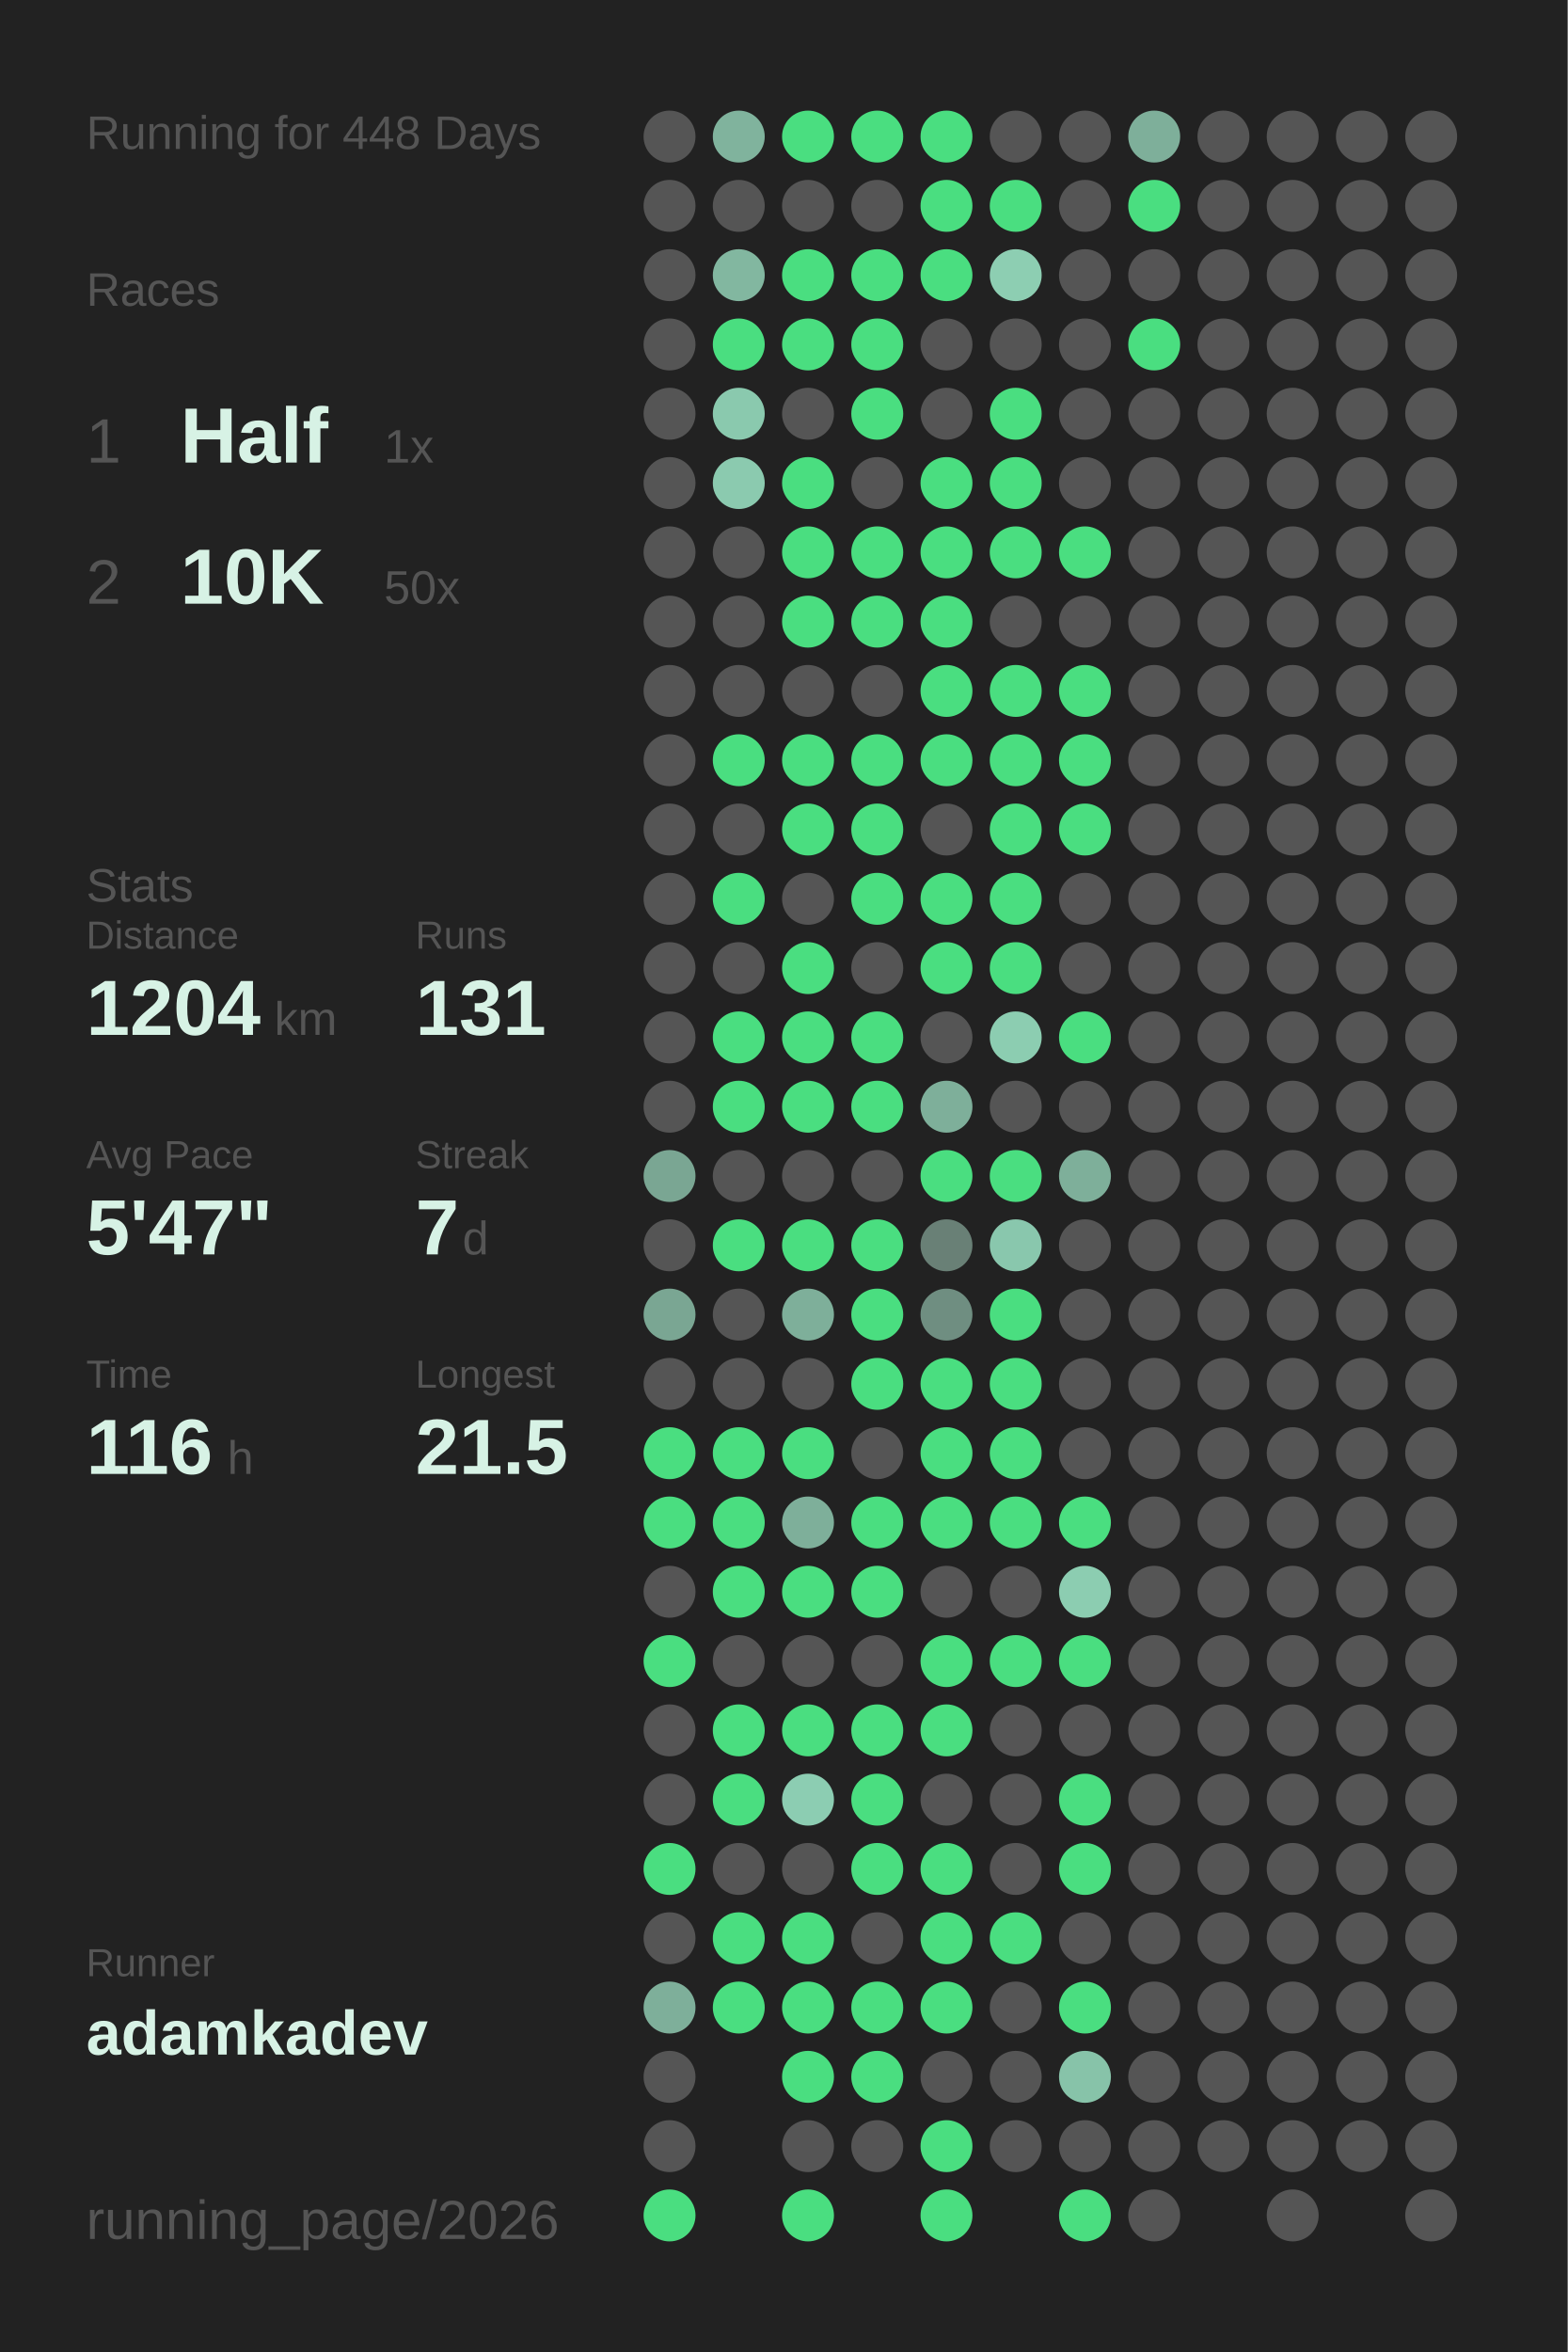
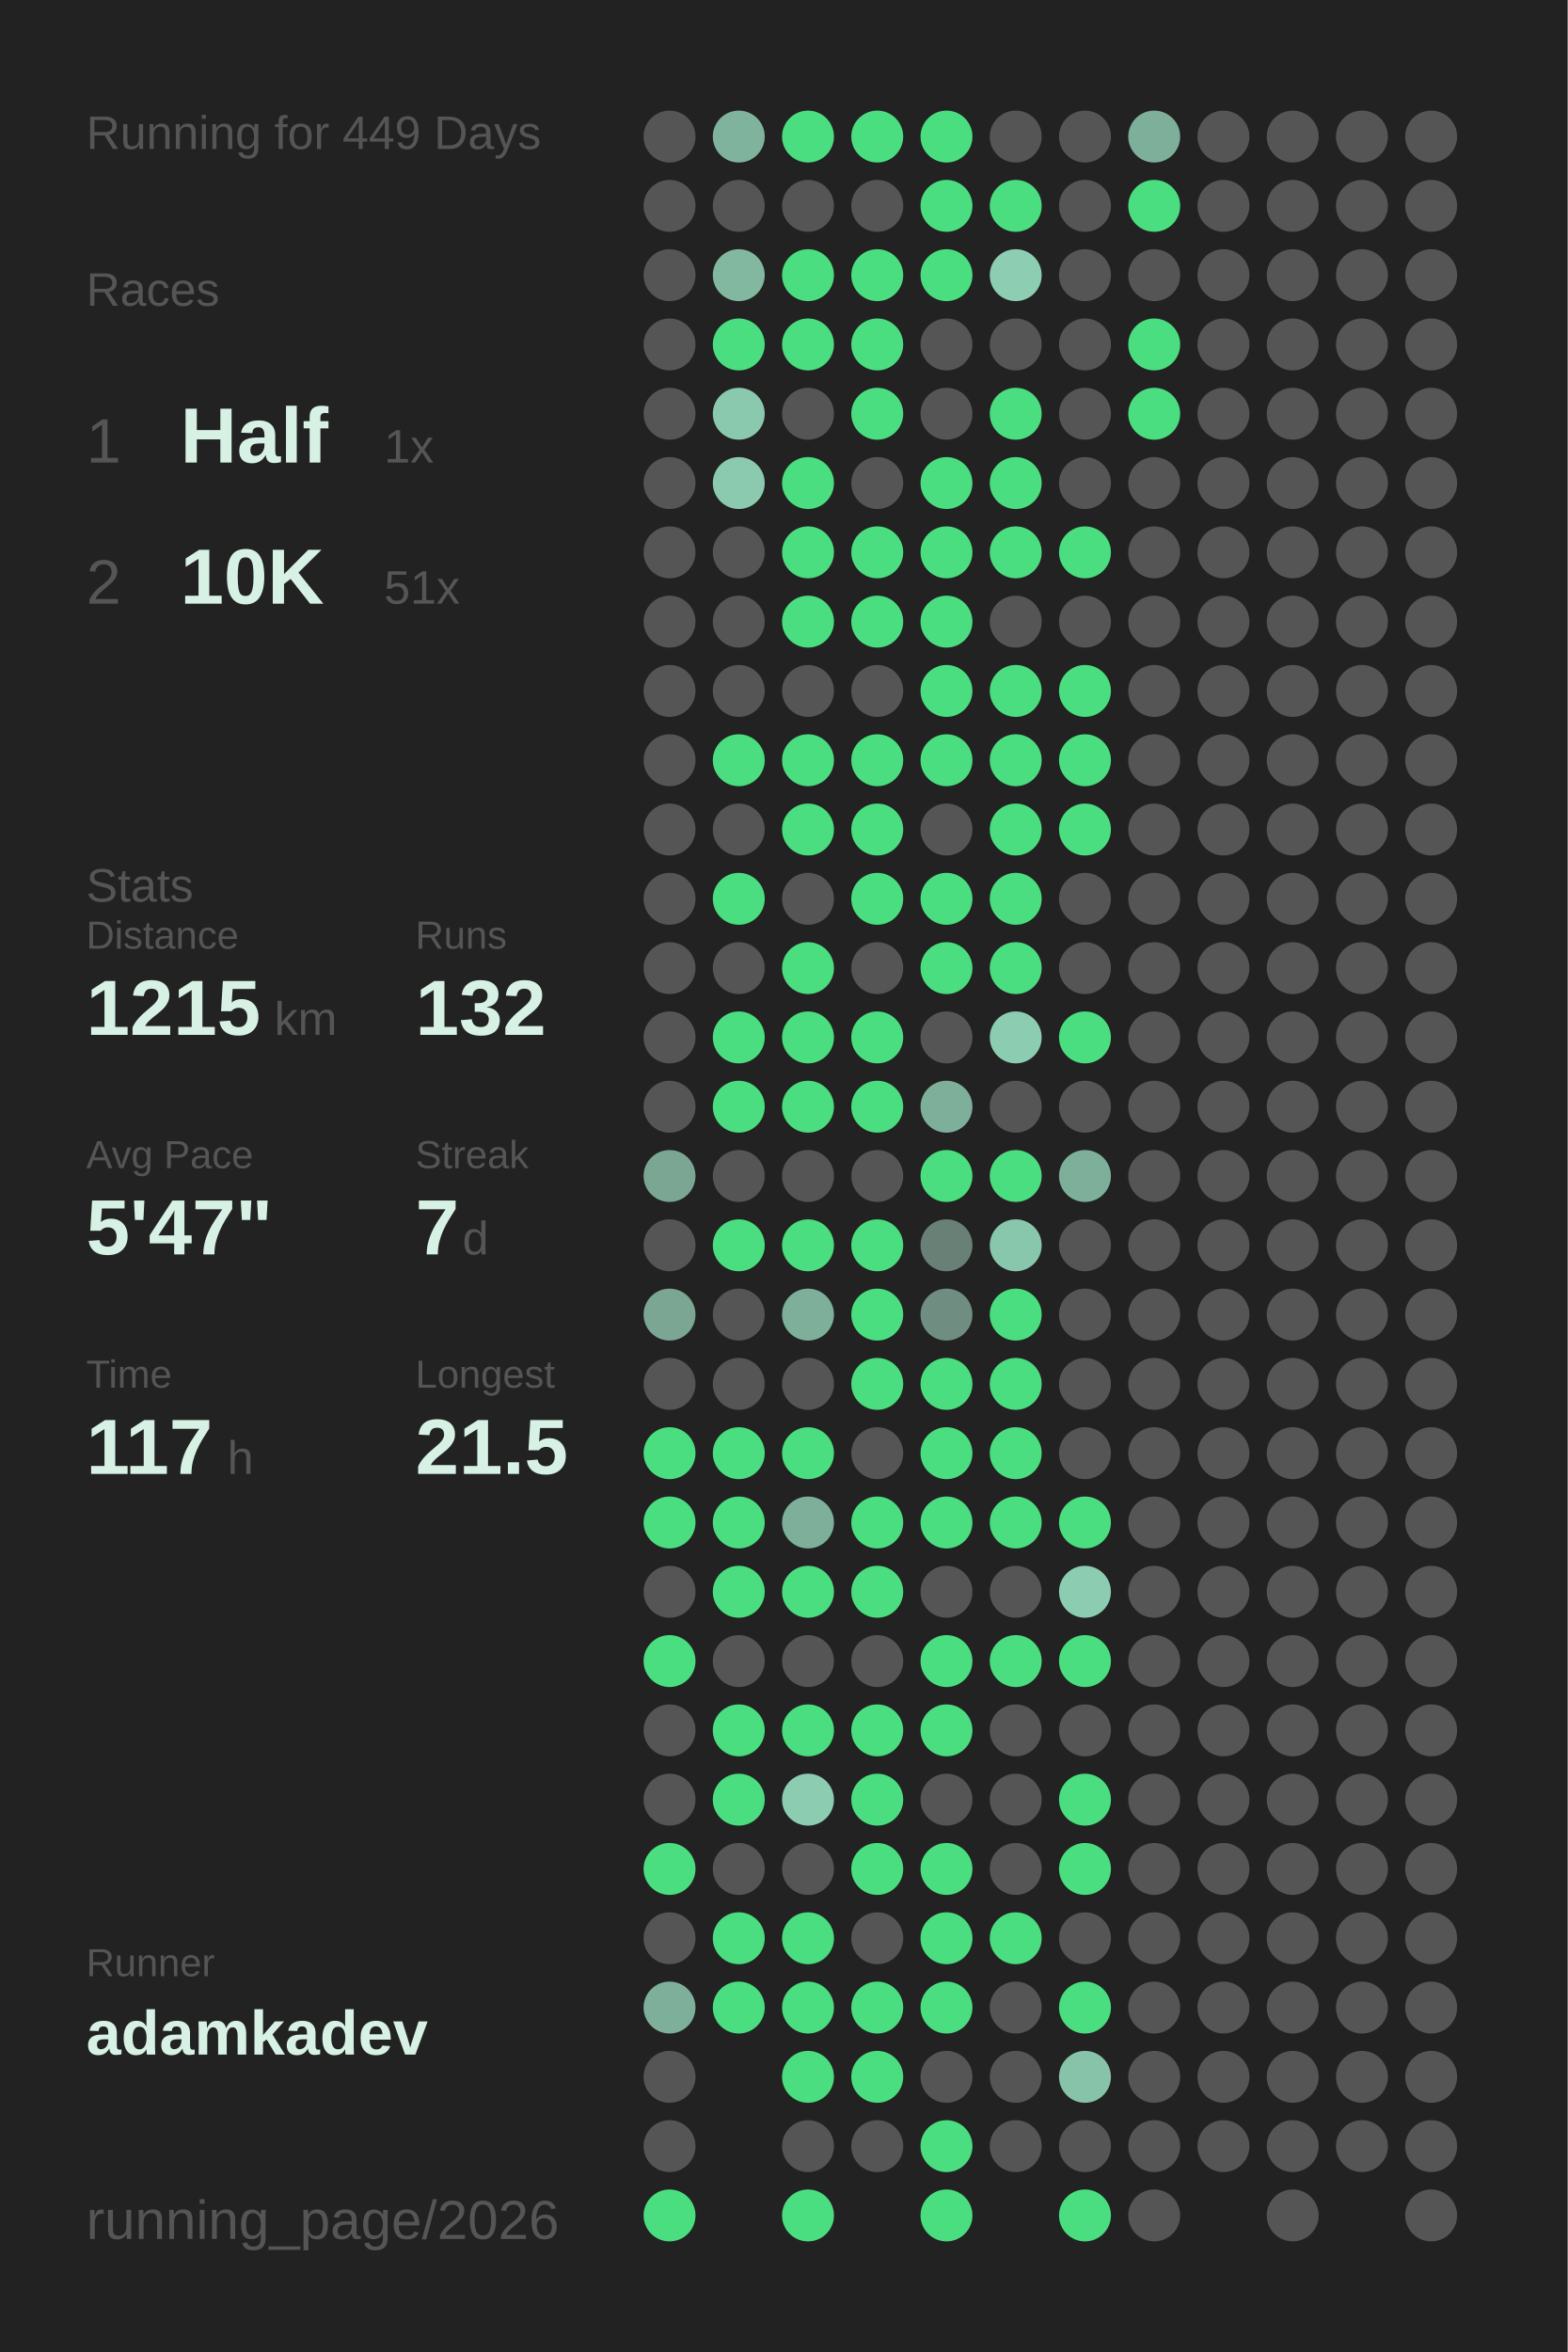
<svg xmlns="http://www.w3.org/2000/svg" baseProfile="full" height="300mm" version="1.1" viewBox="0,0,200,300" width="200mm">
  <defs />
  <rect fill="#222222" height="300" width="200" x="0" y="0" />
-   <text fill="#555555" style="font-size:6px; font-family:Arial;" x="11" y="19">Running for 448 Days</text>
+   <text fill="#555555" style="font-size:6px; font-family:Arial;" x="11" y="19">Running for 449 Days</text>
  <text fill="#555555" style="font-size:6px; font-family:Arial;" x="11" y="39">Races</text>
  <text fill="#555555" style="font-size:8px; font-family:Arial;" x="11" y="59">1</text>
  <text fill="#D7F2E5" style="font-size:10px; font-family:Arial; font-weight:bold;" x="23" y="59">Half</text>
  <text fill="#555555" style="font-size:6px; font-family:Arial;" x="49" y="59">1x</text>
  <text fill="#555555" style="font-size:8px; font-family:Arial;" x="11" y="77">2</text>
  <text fill="#D7F2E5" style="font-size:10px; font-family:Arial; font-weight:bold;" x="23" y="77">10K</text>
-   <text fill="#555555" style="font-size:6px; font-family:Arial;" x="49" y="77">50x</text>
+   <text fill="#555555" style="font-size:6px; font-family:Arial;" x="49" y="77">51x</text>
  <text fill="#555555" style="font-size:6px; font-family:Arial;" x="11" y="115">Stats</text>
  <text fill="#555555" style="font-size:5px; font-family:Arial;" x="11" y="121">Distance</text>
-   <text fill="#D7F2E5" style="font-size:10px; font-family:Arial; font-weight:bold;" x="11" y="132">1204</text>
+   <text fill="#D7F2E5" style="font-size:10px; font-family:Arial; font-weight:bold;" x="11" y="132">1215</text>
  <text fill="#555555" style="font-size:6px; font-family:Arial;" x="35" y="132">km</text>
  <text fill="#555555" style="font-size:5px; font-family:Arial;" x="53" y="121">Runs</text>
-   <text fill="#D7F2E5" style="font-size:10px; font-family:Arial; font-weight:bold;" x="53" y="132">131</text>
+   <text fill="#D7F2E5" style="font-size:10px; font-family:Arial; font-weight:bold;" x="53" y="132">132</text>
  <text fill="#555555" style="font-size:5px; font-family:Arial;" x="11" y="149">Avg Pace</text>
  <text fill="#D7F2E5" style="font-size:10px; font-family:Arial; font-weight:bold;" x="11" y="160">5'47"</text>
  <text fill="#555555" style="font-size:5px; font-family:Arial;" x="53" y="149">Streak</text>
  <text fill="#D7F2E5" style="font-size:10px; font-family:Arial; font-weight:bold;" x="53" y="160">7</text>
  <text fill="#555555" style="font-size:6px; font-family:Arial;" x="59" y="160">d</text>
  <text fill="#555555" style="font-size:5px; font-family:Arial;" x="11" y="177">Time</text>
-   <text fill="#D7F2E5" style="font-size:10px; font-family:Arial; font-weight:bold;" x="11" y="188">116</text>
+   <text fill="#D7F2E5" style="font-size:10px; font-family:Arial; font-weight:bold;" x="11" y="188">117</text>
  <text fill="#555555" style="font-size:6px; font-family:Arial;" x="29" y="188">h</text>
  <text fill="#555555" style="font-size:5px; font-family:Arial;" x="53" y="177">Longest</text>
  <text fill="#D7F2E5" style="font-size:10px; font-family:Arial; font-weight:bold;" x="53" y="188">21.5</text>
  <text fill="#555555" style="font-size:5px; font-family:Arial;" x="11" y="252.065">Runner</text>
  <text fill="#D7F2E5" style="font-size:8px; font-family:Arial; font-weight:bold;" x="11" y="262.065">adamkadev</text>
  <text fill="#555555" style="font-size:7px; font-family:Arial;" x="11" y="285.581">running_page/2026</text>
  <circle cx="85.417" cy="17.419" fill="#555555" r="3.312" />
  <circle cx="85.417" cy="26.258" fill="#555555" r="3.312" />
  <circle cx="85.417" cy="35.097" fill="#555555" r="3.312" />
  <circle cx="85.417" cy="43.935" fill="#555555" r="3.312" />
  <circle cx="85.417" cy="52.774" fill="#555555" r="3.312" />
  <circle cx="85.417" cy="61.613" fill="#555555" r="3.312" />
  <circle cx="85.417" cy="70.452" fill="#555555" r="3.312" />
  <circle cx="85.417" cy="79.29" fill="#555555" r="3.312" />
  <circle cx="85.417" cy="88.129" fill="#555555" r="3.312" />
  <circle cx="85.417" cy="96.968" fill="#555555" r="3.312" />
  <circle cx="85.417" cy="105.806" fill="#555555" r="3.312" />
  <circle cx="85.417" cy="114.645" fill="#555555" r="3.312" />
  <circle cx="85.417" cy="123.484" fill="#555555" r="3.312" />
  <circle cx="85.417" cy="132.323" fill="#555555" r="3.312" />
  <circle cx="85.417" cy="141.161" fill="#555555" r="3.312" />
  <circle cx="85.417" cy="150" fill="#7aa693" r="3.312" />
  <circle cx="85.417" cy="158.839" fill="#555555" r="3.312" />
  <circle cx="85.417" cy="167.677" fill="#7aa693" r="3.312" />
  <circle cx="85.417" cy="176.516" fill="#555555" r="3.312" />
  <circle cx="85.417" cy="185.355" fill="#4ADE80" r="3.312" />
  <circle cx="85.417" cy="194.194" fill="#4ADE80" r="3.312" />
  <circle cx="85.417" cy="203.032" fill="#555555" r="3.312" />
  <circle cx="85.417" cy="211.871" fill="#4ADE80" r="3.312" />
  <circle cx="85.417" cy="220.71" fill="#555555" r="3.312" />
  <circle cx="85.417" cy="229.548" fill="#555555" r="3.312" />
  <circle cx="85.417" cy="238.387" fill="#4ADE80" r="3.312" />
  <circle cx="85.417" cy="247.226" fill="#555555" r="3.312" />
  <circle cx="85.417" cy="256.065" fill="#7eaf9a" r="3.312" />
  <circle cx="85.417" cy="264.903" fill="#555555" r="3.312" />
  <circle cx="85.417" cy="273.742" fill="#555555" r="3.312" />
  <circle cx="85.417" cy="282.581" fill="#4ADE80" r="3.312" />
  <circle cx="94.25" cy="17.419" fill="#80b39d" r="3.312" />
  <circle cx="94.25" cy="26.258" fill="#555555" r="3.312" />
  <circle cx="94.25" cy="35.097" fill="#82b7a0" r="3.312" />
  <circle cx="94.25" cy="43.935" fill="#4ADE80" r="3.312" />
  <circle cx="94.25" cy="52.774" fill="#8ac9ae" r="3.312" />
  <circle cx="94.25" cy="61.613" fill="#8bcaaf" r="3.312" />
  <circle cx="94.25" cy="70.452" fill="#555555" r="3.312" />
  <circle cx="94.25" cy="79.29" fill="#555555" r="3.312" />
  <circle cx="94.25" cy="88.129" fill="#555555" r="3.312" />
  <circle cx="94.25" cy="96.968" fill="#4ADE80" r="3.312" />
  <circle cx="94.25" cy="105.806" fill="#555555" r="3.312" />
  <circle cx="94.25" cy="114.645" fill="#4ADE80" r="3.312" />
  <circle cx="94.25" cy="123.484" fill="#555555" r="3.312" />
  <circle cx="94.25" cy="132.323" fill="#4ADE80" r="3.312" />
  <circle cx="94.25" cy="141.161" fill="#4ADE80" r="3.312" />
  <circle cx="94.25" cy="150" fill="#555555" r="3.312" />
  <circle cx="94.25" cy="158.839" fill="#4ADE80" r="3.312" />
  <circle cx="94.25" cy="167.677" fill="#555555" r="3.312" />
  <circle cx="94.25" cy="176.516" fill="#555555" r="3.312" />
  <circle cx="94.25" cy="185.355" fill="#4ADE80" r="3.312" />
  <circle cx="94.25" cy="194.194" fill="#4ADE80" r="3.312" />
  <circle cx="94.25" cy="203.032" fill="#4ADE80" r="3.312" />
  <circle cx="94.25" cy="211.871" fill="#555555" r="3.312" />
  <circle cx="94.25" cy="220.71" fill="#4ADE80" r="3.312" />
  <circle cx="94.25" cy="229.548" fill="#4ADE80" r="3.312" />
  <circle cx="94.25" cy="238.387" fill="#555555" r="3.312" />
  <circle cx="94.25" cy="247.226" fill="#4ADE80" r="3.312" />
  <circle cx="94.25" cy="256.065" fill="#4ADE80" r="3.312" />
  <circle cx="103.083" cy="17.419" fill="#4ADE80" r="3.312" />
  <circle cx="103.083" cy="26.258" fill="#555555" r="3.312" />
  <circle cx="103.083" cy="35.097" fill="#4ADE80" r="3.312" />
  <circle cx="103.083" cy="43.935" fill="#4ADE80" r="3.312" />
  <circle cx="103.083" cy="52.774" fill="#555555" r="3.312" />
  <circle cx="103.083" cy="61.613" fill="#4ADE80" r="3.312" />
  <circle cx="103.083" cy="70.452" fill="#4ADE80" r="3.312" />
  <circle cx="103.083" cy="79.29" fill="#4ADE80" r="3.312" />
  <circle cx="103.083" cy="88.129" fill="#555555" r="3.312" />
  <circle cx="103.083" cy="96.968" fill="#4ADE80" r="3.312" />
  <circle cx="103.083" cy="105.806" fill="#4ADE80" r="3.312" />
  <circle cx="103.083" cy="114.645" fill="#555555" r="3.312" />
  <circle cx="103.083" cy="123.484" fill="#4ADE80" r="3.312" />
  <circle cx="103.083" cy="132.323" fill="#4ADE80" r="3.312" />
  <circle cx="103.083" cy="141.161" fill="#4ADE80" r="3.312" />
  <circle cx="103.083" cy="150" fill="#555555" r="3.312" />
  <circle cx="103.083" cy="158.839" fill="#4ADE80" r="3.312" />
  <circle cx="103.083" cy="167.677" fill="#7eaf9a" r="3.312" />
  <circle cx="103.083" cy="176.516" fill="#555555" r="3.312" />
  <circle cx="103.083" cy="185.355" fill="#4ADE80" r="3.312" />
  <circle cx="103.083" cy="194.194" fill="#7eaf9a" r="3.312" />
  <circle cx="103.083" cy="203.032" fill="#4ADE80" r="3.312" />
  <circle cx="103.083" cy="211.871" fill="#555555" r="3.312" />
  <circle cx="103.083" cy="220.71" fill="#4ADE80" r="3.312" />
  <circle cx="103.083" cy="229.548" fill="#8ccdb2" r="3.312" />
  <circle cx="103.083" cy="238.387" fill="#555555" r="3.312" />
  <circle cx="103.083" cy="247.226" fill="#4ADE80" r="3.312" />
  <circle cx="103.083" cy="256.065" fill="#4ADE80" r="3.312" />
  <circle cx="103.083" cy="264.903" fill="#4ADE80" r="3.312" />
  <circle cx="103.083" cy="273.742" fill="#555555" r="3.312" />
  <circle cx="103.083" cy="282.581" fill="#4ADE80" r="3.312" />
  <circle cx="111.917" cy="17.419" fill="#4ADE80" r="3.312" />
  <circle cx="111.917" cy="26.258" fill="#555555" r="3.312" />
  <circle cx="111.917" cy="35.097" fill="#4ADE80" r="3.312" />
  <circle cx="111.917" cy="43.935" fill="#4ADE80" r="3.312" />
  <circle cx="111.917" cy="52.774" fill="#4ADE80" r="3.312" />
  <circle cx="111.917" cy="61.613" fill="#555555" r="3.312" />
  <circle cx="111.917" cy="70.452" fill="#4ADE80" r="3.312" />
  <circle cx="111.917" cy="79.29" fill="#4ADE80" r="3.312" />
  <circle cx="111.917" cy="88.129" fill="#555555" r="3.312" />
  <circle cx="111.917" cy="96.968" fill="#4ADE80" r="3.312" />
  <circle cx="111.917" cy="105.806" fill="#4ADE80" r="3.312" />
  <circle cx="111.917" cy="114.645" fill="#4ADE80" r="3.312" />
  <circle cx="111.917" cy="123.484" fill="#555555" r="3.312" />
  <circle cx="111.917" cy="132.323" fill="#4ADE80" r="3.312" />
  <circle cx="111.917" cy="141.161" fill="#4ADE80" r="3.312" />
  <circle cx="111.917" cy="150" fill="#555555" r="3.312" />
  <circle cx="111.917" cy="158.839" fill="#4ADE80" r="3.312" />
  <circle cx="111.917" cy="167.677" fill="#4ADE80" r="3.312" />
  <circle cx="111.917" cy="176.516" fill="#4ADE80" r="3.312" />
  <circle cx="111.917" cy="185.355" fill="#555555" r="3.312" />
  <circle cx="111.917" cy="194.194" fill="#4ADE80" r="3.312" />
  <circle cx="111.917" cy="203.032" fill="#4ADE80" r="3.312" />
  <circle cx="111.917" cy="211.871" fill="#555555" r="3.312" />
  <circle cx="111.917" cy="220.71" fill="#4ADE80" r="3.312" />
  <circle cx="111.917" cy="229.548" fill="#4ADE80" r="3.312" />
  <circle cx="111.917" cy="238.387" fill="#4ADE80" r="3.312" />
  <circle cx="111.917" cy="247.226" fill="#555555" r="3.312" />
  <circle cx="111.917" cy="256.065" fill="#4ADE80" r="3.312" />
  <circle cx="111.917" cy="264.903" fill="#4ADE80" r="3.312" />
  <circle cx="111.917" cy="273.742" fill="#555555" r="3.312" />
  <circle cx="120.75" cy="17.419" fill="#4ADE80" r="3.312" />
  <circle cx="120.75" cy="26.258" fill="#4ADE80" r="3.312" />
  <circle cx="120.75" cy="35.097" fill="#4ADE80" r="3.312" />
  <circle cx="120.75" cy="43.935" fill="#555555" r="3.312" />
  <circle cx="120.75" cy="52.774" fill="#555555" r="3.312" />
  <circle cx="120.75" cy="61.613" fill="#4ADE80" r="3.312" />
  <circle cx="120.75" cy="70.452" fill="#4ADE80" r="3.312" />
  <circle cx="120.75" cy="79.29" fill="#4ADE80" r="3.312" />
  <circle cx="120.75" cy="88.129" fill="#4ADE80" r="3.312" />
  <circle cx="120.75" cy="96.968" fill="#4ADE80" r="3.312" />
  <circle cx="120.75" cy="105.806" fill="#555555" r="3.312" />
  <circle cx="120.75" cy="114.645" fill="#4ADE80" r="3.312" />
  <circle cx="120.75" cy="123.484" fill="#4ADE80" r="3.312" />
  <circle cx="120.75" cy="132.323" fill="#555555" r="3.312" />
  <circle cx="120.75" cy="141.161" fill="#7eaf9a" r="3.312" />
  <circle cx="120.75" cy="150" fill="#4ADE80" r="3.312" />
  <circle cx="120.75" cy="158.839" fill="#698076" r="3.312" />
  <circle cx="120.75" cy="167.677" fill="#6f8e81" r="3.312" />
  <circle cx="120.75" cy="176.516" fill="#4ADE80" r="3.312" />
  <circle cx="120.75" cy="185.355" fill="#4ADE80" r="3.312" />
  <circle cx="120.75" cy="194.194" fill="#4ADE80" r="3.312" />
  <circle cx="120.75" cy="203.032" fill="#555555" r="3.312" />
  <circle cx="120.75" cy="211.871" fill="#4ADE80" r="3.312" />
  <circle cx="120.75" cy="220.71" fill="#4ADE80" r="3.312" />
  <circle cx="120.75" cy="229.548" fill="#555555" r="3.312" />
  <circle cx="120.75" cy="238.387" fill="#4ADE80" r="3.312" />
  <circle cx="120.75" cy="247.226" fill="#4ADE80" r="3.312" />
  <circle cx="120.75" cy="256.065" fill="#4ADE80" r="3.312" />
  <circle cx="120.75" cy="264.903" fill="#555555" r="3.312" />
  <circle cx="120.75" cy="273.742" fill="#4ADE80" r="3.312" />
  <circle cx="120.75" cy="282.581" fill="#4ADE80" r="3.312" />
  <circle cx="129.583" cy="17.419" fill="#555555" r="3.312" />
  <circle cx="129.583" cy="26.258" fill="#4ADE80" r="3.312" />
  <circle cx="129.583" cy="35.097" fill="#8dceb2" r="3.312" />
  <circle cx="129.583" cy="43.935" fill="#555555" r="3.312" />
  <circle cx="129.583" cy="52.774" fill="#4ADE80" r="3.312" />
  <circle cx="129.583" cy="61.613" fill="#4ADE80" r="3.312" />
  <circle cx="129.583" cy="70.452" fill="#4ADE80" r="3.312" />
  <circle cx="129.583" cy="79.29" fill="#555555" r="3.312" />
  <circle cx="129.583" cy="88.129" fill="#4ADE80" r="3.312" />
  <circle cx="129.583" cy="96.968" fill="#4ADE80" r="3.312" />
  <circle cx="129.583" cy="105.806" fill="#4ADE80" r="3.312" />
  <circle cx="129.583" cy="114.645" fill="#4ADE80" r="3.312" />
  <circle cx="129.583" cy="123.484" fill="#4ADE80" r="3.312" />
  <circle cx="129.583" cy="132.323" fill="#8ccdb1" r="3.312" />
  <circle cx="129.583" cy="141.161" fill="#555555" r="3.312" />
  <circle cx="129.583" cy="150" fill="#4ADE80" r="3.312" />
  <circle cx="129.583" cy="158.839" fill="#89c7ad" r="3.312" />
  <circle cx="129.583" cy="167.677" fill="#4ADE80" r="3.312" />
  <circle cx="129.583" cy="176.516" fill="#4ADE80" r="3.312" />
  <circle cx="129.583" cy="185.355" fill="#4ADE80" r="3.312" />
  <circle cx="129.583" cy="194.194" fill="#4ADE80" r="3.312" />
  <circle cx="129.583" cy="203.032" fill="#555555" r="3.312" />
  <circle cx="129.583" cy="211.871" fill="#4ADE80" r="3.312" />
  <circle cx="129.583" cy="220.71" fill="#555555" r="3.312" />
  <circle cx="129.583" cy="229.548" fill="#555555" r="3.312" />
  <circle cx="129.583" cy="238.387" fill="#555555" r="3.312" />
  <circle cx="129.583" cy="247.226" fill="#4ADE80" r="3.312" />
  <circle cx="129.583" cy="256.065" fill="#555555" r="3.312" />
  <circle cx="129.583" cy="264.903" fill="#555555" r="3.312" />
  <circle cx="129.583" cy="273.742" fill="#555555" r="3.312" />
  <circle cx="138.417" cy="17.419" fill="#555555" r="3.312" />
  <circle cx="138.417" cy="26.258" fill="#555555" r="3.312" />
  <circle cx="138.417" cy="35.097" fill="#555555" r="3.312" />
  <circle cx="138.417" cy="43.935" fill="#555555" r="3.312" />
  <circle cx="138.417" cy="52.774" fill="#555555" r="3.312" />
  <circle cx="138.417" cy="61.613" fill="#555555" r="3.312" />
  <circle cx="138.417" cy="70.452" fill="#4ADE80" r="3.312" />
  <circle cx="138.417" cy="79.29" fill="#555555" r="3.312" />
  <circle cx="138.417" cy="88.129" fill="#4ADE80" r="3.312" />
  <circle cx="138.417" cy="96.968" fill="#4ADE80" r="3.312" />
  <circle cx="138.417" cy="105.806" fill="#4ADE80" r="3.312" />
  <circle cx="138.417" cy="114.645" fill="#555555" r="3.312" />
  <circle cx="138.417" cy="123.484" fill="#555555" r="3.312" />
  <circle cx="138.417" cy="132.323" fill="#4ADE80" r="3.312" />
  <circle cx="138.417" cy="141.161" fill="#555555" r="3.312" />
  <circle cx="138.417" cy="150" fill="#7eaf9a" r="3.312" />
  <circle cx="138.417" cy="158.839" fill="#555555" r="3.312" />
  <circle cx="138.417" cy="167.677" fill="#555555" r="3.312" />
  <circle cx="138.417" cy="176.516" fill="#555555" r="3.312" />
  <circle cx="138.417" cy="185.355" fill="#555555" r="3.312" />
  <circle cx="138.417" cy="194.194" fill="#4ADE80" r="3.312" />
  <circle cx="138.417" cy="203.032" fill="#8ccdb1" r="3.312" />
  <circle cx="138.417" cy="211.871" fill="#4ADE80" r="3.312" />
  <circle cx="138.417" cy="220.71" fill="#555555" r="3.312" />
  <circle cx="138.417" cy="229.548" fill="#4ADE80" r="3.312" />
  <circle cx="138.417" cy="238.387" fill="#4ADE80" r="3.312" />
  <circle cx="138.417" cy="247.226" fill="#555555" r="3.312" />
  <circle cx="138.417" cy="256.065" fill="#4ADE80" r="3.312" />
  <circle cx="138.417" cy="264.903" fill="#87c3a9" r="3.312" />
  <circle cx="138.417" cy="273.742" fill="#555555" r="3.312" />
  <circle cx="138.417" cy="282.581" fill="#4ADE80" r="3.312" />
  <circle cx="147.25" cy="17.419" fill="#7eaf9a" r="3.312" />
  <circle cx="147.25" cy="26.258" fill="#4ADE80" r="3.312" />
  <circle cx="147.25" cy="35.097" fill="#555555" r="3.312" />
  <circle cx="147.25" cy="43.935" fill="#4ADE80" r="3.312" />
-   <circle cx="147.25" cy="52.774" fill="#555555" r="3.312" />
+   <circle cx="147.25" cy="52.774" fill="#4ADE80" r="3.312" />
  <circle cx="147.25" cy="61.613" fill="#555555" r="3.312" />
  <circle cx="147.25" cy="70.452" fill="#555555" r="3.312" />
  <circle cx="147.25" cy="79.29" fill="#555555" r="3.312" />
  <circle cx="147.25" cy="88.129" fill="#555555" r="3.312" />
  <circle cx="147.25" cy="96.968" fill="#555555" r="3.312" />
  <circle cx="147.25" cy="105.806" fill="#555555" r="3.312" />
  <circle cx="147.25" cy="114.645" fill="#555555" r="3.312" />
  <circle cx="147.25" cy="123.484" fill="#555555" r="3.312" />
  <circle cx="147.25" cy="132.323" fill="#555555" r="3.312" />
  <circle cx="147.25" cy="141.161" fill="#555555" r="3.312" />
  <circle cx="147.25" cy="150" fill="#555555" r="3.312" />
  <circle cx="147.25" cy="158.839" fill="#555555" r="3.312" />
  <circle cx="147.25" cy="167.677" fill="#555555" r="3.312" />
  <circle cx="147.25" cy="176.516" fill="#555555" r="3.312" />
  <circle cx="147.25" cy="185.355" fill="#555555" r="3.312" />
  <circle cx="147.25" cy="194.194" fill="#555555" r="3.312" />
  <circle cx="147.25" cy="203.032" fill="#555555" r="3.312" />
  <circle cx="147.25" cy="211.871" fill="#555555" r="3.312" />
  <circle cx="147.25" cy="220.71" fill="#555555" r="3.312" />
  <circle cx="147.25" cy="229.548" fill="#555555" r="3.312" />
  <circle cx="147.25" cy="238.387" fill="#555555" r="3.312" />
  <circle cx="147.25" cy="247.226" fill="#555555" r="3.312" />
  <circle cx="147.25" cy="256.065" fill="#555555" r="3.312" />
  <circle cx="147.25" cy="264.903" fill="#555555" r="3.312" />
  <circle cx="147.25" cy="273.742" fill="#555555" r="3.312" />
  <circle cx="147.25" cy="282.581" fill="#555555" r="3.312" />
  <circle cx="156.083" cy="17.419" fill="#555555" r="3.312" />
  <circle cx="156.083" cy="26.258" fill="#555555" r="3.312" />
  <circle cx="156.083" cy="35.097" fill="#555555" r="3.312" />
  <circle cx="156.083" cy="43.935" fill="#555555" r="3.312" />
  <circle cx="156.083" cy="52.774" fill="#555555" r="3.312" />
  <circle cx="156.083" cy="61.613" fill="#555555" r="3.312" />
  <circle cx="156.083" cy="70.452" fill="#555555" r="3.312" />
  <circle cx="156.083" cy="79.29" fill="#555555" r="3.312" />
  <circle cx="156.083" cy="88.129" fill="#555555" r="3.312" />
  <circle cx="156.083" cy="96.968" fill="#555555" r="3.312" />
  <circle cx="156.083" cy="105.806" fill="#555555" r="3.312" />
  <circle cx="156.083" cy="114.645" fill="#555555" r="3.312" />
  <circle cx="156.083" cy="123.484" fill="#555555" r="3.312" />
  <circle cx="156.083" cy="132.323" fill="#555555" r="3.312" />
  <circle cx="156.083" cy="141.161" fill="#555555" r="3.312" />
  <circle cx="156.083" cy="150" fill="#555555" r="3.312" />
  <circle cx="156.083" cy="158.839" fill="#555555" r="3.312" />
  <circle cx="156.083" cy="167.677" fill="#555555" r="3.312" />
  <circle cx="156.083" cy="176.516" fill="#555555" r="3.312" />
  <circle cx="156.083" cy="185.355" fill="#555555" r="3.312" />
  <circle cx="156.083" cy="194.194" fill="#555555" r="3.312" />
  <circle cx="156.083" cy="203.032" fill="#555555" r="3.312" />
  <circle cx="156.083" cy="211.871" fill="#555555" r="3.312" />
  <circle cx="156.083" cy="220.71" fill="#555555" r="3.312" />
  <circle cx="156.083" cy="229.548" fill="#555555" r="3.312" />
  <circle cx="156.083" cy="238.387" fill="#555555" r="3.312" />
  <circle cx="156.083" cy="247.226" fill="#555555" r="3.312" />
  <circle cx="156.083" cy="256.065" fill="#555555" r="3.312" />
  <circle cx="156.083" cy="264.903" fill="#555555" r="3.312" />
  <circle cx="156.083" cy="273.742" fill="#555555" r="3.312" />
  <circle cx="164.917" cy="17.419" fill="#555555" r="3.312" />
  <circle cx="164.917" cy="26.258" fill="#555555" r="3.312" />
  <circle cx="164.917" cy="35.097" fill="#555555" r="3.312" />
  <circle cx="164.917" cy="43.935" fill="#555555" r="3.312" />
  <circle cx="164.917" cy="52.774" fill="#555555" r="3.312" />
  <circle cx="164.917" cy="61.613" fill="#555555" r="3.312" />
  <circle cx="164.917" cy="70.452" fill="#555555" r="3.312" />
  <circle cx="164.917" cy="79.29" fill="#555555" r="3.312" />
  <circle cx="164.917" cy="88.129" fill="#555555" r="3.312" />
  <circle cx="164.917" cy="96.968" fill="#555555" r="3.312" />
  <circle cx="164.917" cy="105.806" fill="#555555" r="3.312" />
  <circle cx="164.917" cy="114.645" fill="#555555" r="3.312" />
  <circle cx="164.917" cy="123.484" fill="#555555" r="3.312" />
  <circle cx="164.917" cy="132.323" fill="#555555" r="3.312" />
  <circle cx="164.917" cy="141.161" fill="#555555" r="3.312" />
  <circle cx="164.917" cy="150" fill="#555555" r="3.312" />
  <circle cx="164.917" cy="158.839" fill="#555555" r="3.312" />
  <circle cx="164.917" cy="167.677" fill="#555555" r="3.312" />
  <circle cx="164.917" cy="176.516" fill="#555555" r="3.312" />
  <circle cx="164.917" cy="185.355" fill="#555555" r="3.312" />
  <circle cx="164.917" cy="194.194" fill="#555555" r="3.312" />
  <circle cx="164.917" cy="203.032" fill="#555555" r="3.312" />
  <circle cx="164.917" cy="211.871" fill="#555555" r="3.312" />
  <circle cx="164.917" cy="220.71" fill="#555555" r="3.312" />
  <circle cx="164.917" cy="229.548" fill="#555555" r="3.312" />
  <circle cx="164.917" cy="238.387" fill="#555555" r="3.312" />
  <circle cx="164.917" cy="247.226" fill="#555555" r="3.312" />
  <circle cx="164.917" cy="256.065" fill="#555555" r="3.312" />
  <circle cx="164.917" cy="264.903" fill="#555555" r="3.312" />
  <circle cx="164.917" cy="273.742" fill="#555555" r="3.312" />
  <circle cx="164.917" cy="282.581" fill="#555555" r="3.312" />
  <circle cx="173.75" cy="17.419" fill="#555555" r="3.312" />
  <circle cx="173.75" cy="26.258" fill="#555555" r="3.312" />
  <circle cx="173.75" cy="35.097" fill="#555555" r="3.312" />
  <circle cx="173.75" cy="43.935" fill="#555555" r="3.312" />
  <circle cx="173.75" cy="52.774" fill="#555555" r="3.312" />
  <circle cx="173.75" cy="61.613" fill="#555555" r="3.312" />
  <circle cx="173.75" cy="70.452" fill="#555555" r="3.312" />
  <circle cx="173.75" cy="79.29" fill="#555555" r="3.312" />
  <circle cx="173.75" cy="88.129" fill="#555555" r="3.312" />
  <circle cx="173.75" cy="96.968" fill="#555555" r="3.312" />
  <circle cx="173.75" cy="105.806" fill="#555555" r="3.312" />
  <circle cx="173.75" cy="114.645" fill="#555555" r="3.312" />
  <circle cx="173.75" cy="123.484" fill="#555555" r="3.312" />
  <circle cx="173.75" cy="132.323" fill="#555555" r="3.312" />
  <circle cx="173.75" cy="141.161" fill="#555555" r="3.312" />
  <circle cx="173.75" cy="150" fill="#555555" r="3.312" />
  <circle cx="173.75" cy="158.839" fill="#555555" r="3.312" />
  <circle cx="173.75" cy="167.677" fill="#555555" r="3.312" />
  <circle cx="173.75" cy="176.516" fill="#555555" r="3.312" />
  <circle cx="173.75" cy="185.355" fill="#555555" r="3.312" />
  <circle cx="173.75" cy="194.194" fill="#555555" r="3.312" />
  <circle cx="173.75" cy="203.032" fill="#555555" r="3.312" />
  <circle cx="173.75" cy="211.871" fill="#555555" r="3.312" />
  <circle cx="173.75" cy="220.71" fill="#555555" r="3.312" />
  <circle cx="173.75" cy="229.548" fill="#555555" r="3.312" />
  <circle cx="173.75" cy="238.387" fill="#555555" r="3.312" />
  <circle cx="173.75" cy="247.226" fill="#555555" r="3.312" />
  <circle cx="173.75" cy="256.065" fill="#555555" r="3.312" />
  <circle cx="173.75" cy="264.903" fill="#555555" r="3.312" />
  <circle cx="173.75" cy="273.742" fill="#555555" r="3.312" />
  <circle cx="182.583" cy="17.419" fill="#555555" r="3.312" />
  <circle cx="182.583" cy="26.258" fill="#555555" r="3.312" />
  <circle cx="182.583" cy="35.097" fill="#555555" r="3.312" />
  <circle cx="182.583" cy="43.935" fill="#555555" r="3.312" />
  <circle cx="182.583" cy="52.774" fill="#555555" r="3.312" />
  <circle cx="182.583" cy="61.613" fill="#555555" r="3.312" />
  <circle cx="182.583" cy="70.452" fill="#555555" r="3.312" />
  <circle cx="182.583" cy="79.29" fill="#555555" r="3.312" />
  <circle cx="182.583" cy="88.129" fill="#555555" r="3.312" />
  <circle cx="182.583" cy="96.968" fill="#555555" r="3.312" />
  <circle cx="182.583" cy="105.806" fill="#555555" r="3.312" />
  <circle cx="182.583" cy="114.645" fill="#555555" r="3.312" />
  <circle cx="182.583" cy="123.484" fill="#555555" r="3.312" />
  <circle cx="182.583" cy="132.323" fill="#555555" r="3.312" />
  <circle cx="182.583" cy="141.161" fill="#555555" r="3.312" />
  <circle cx="182.583" cy="150" fill="#555555" r="3.312" />
  <circle cx="182.583" cy="158.839" fill="#555555" r="3.312" />
  <circle cx="182.583" cy="167.677" fill="#555555" r="3.312" />
  <circle cx="182.583" cy="176.516" fill="#555555" r="3.312" />
  <circle cx="182.583" cy="185.355" fill="#555555" r="3.312" />
  <circle cx="182.583" cy="194.194" fill="#555555" r="3.312" />
  <circle cx="182.583" cy="203.032" fill="#555555" r="3.312" />
  <circle cx="182.583" cy="211.871" fill="#555555" r="3.312" />
  <circle cx="182.583" cy="220.71" fill="#555555" r="3.312" />
  <circle cx="182.583" cy="229.548" fill="#555555" r="3.312" />
  <circle cx="182.583" cy="238.387" fill="#555555" r="3.312" />
  <circle cx="182.583" cy="247.226" fill="#555555" r="3.312" />
  <circle cx="182.583" cy="256.065" fill="#555555" r="3.312" />
  <circle cx="182.583" cy="264.903" fill="#555555" r="3.312" />
  <circle cx="182.583" cy="273.742" fill="#555555" r="3.312" />
  <circle cx="182.583" cy="282.581" fill="#555555" r="3.312" />
</svg>
